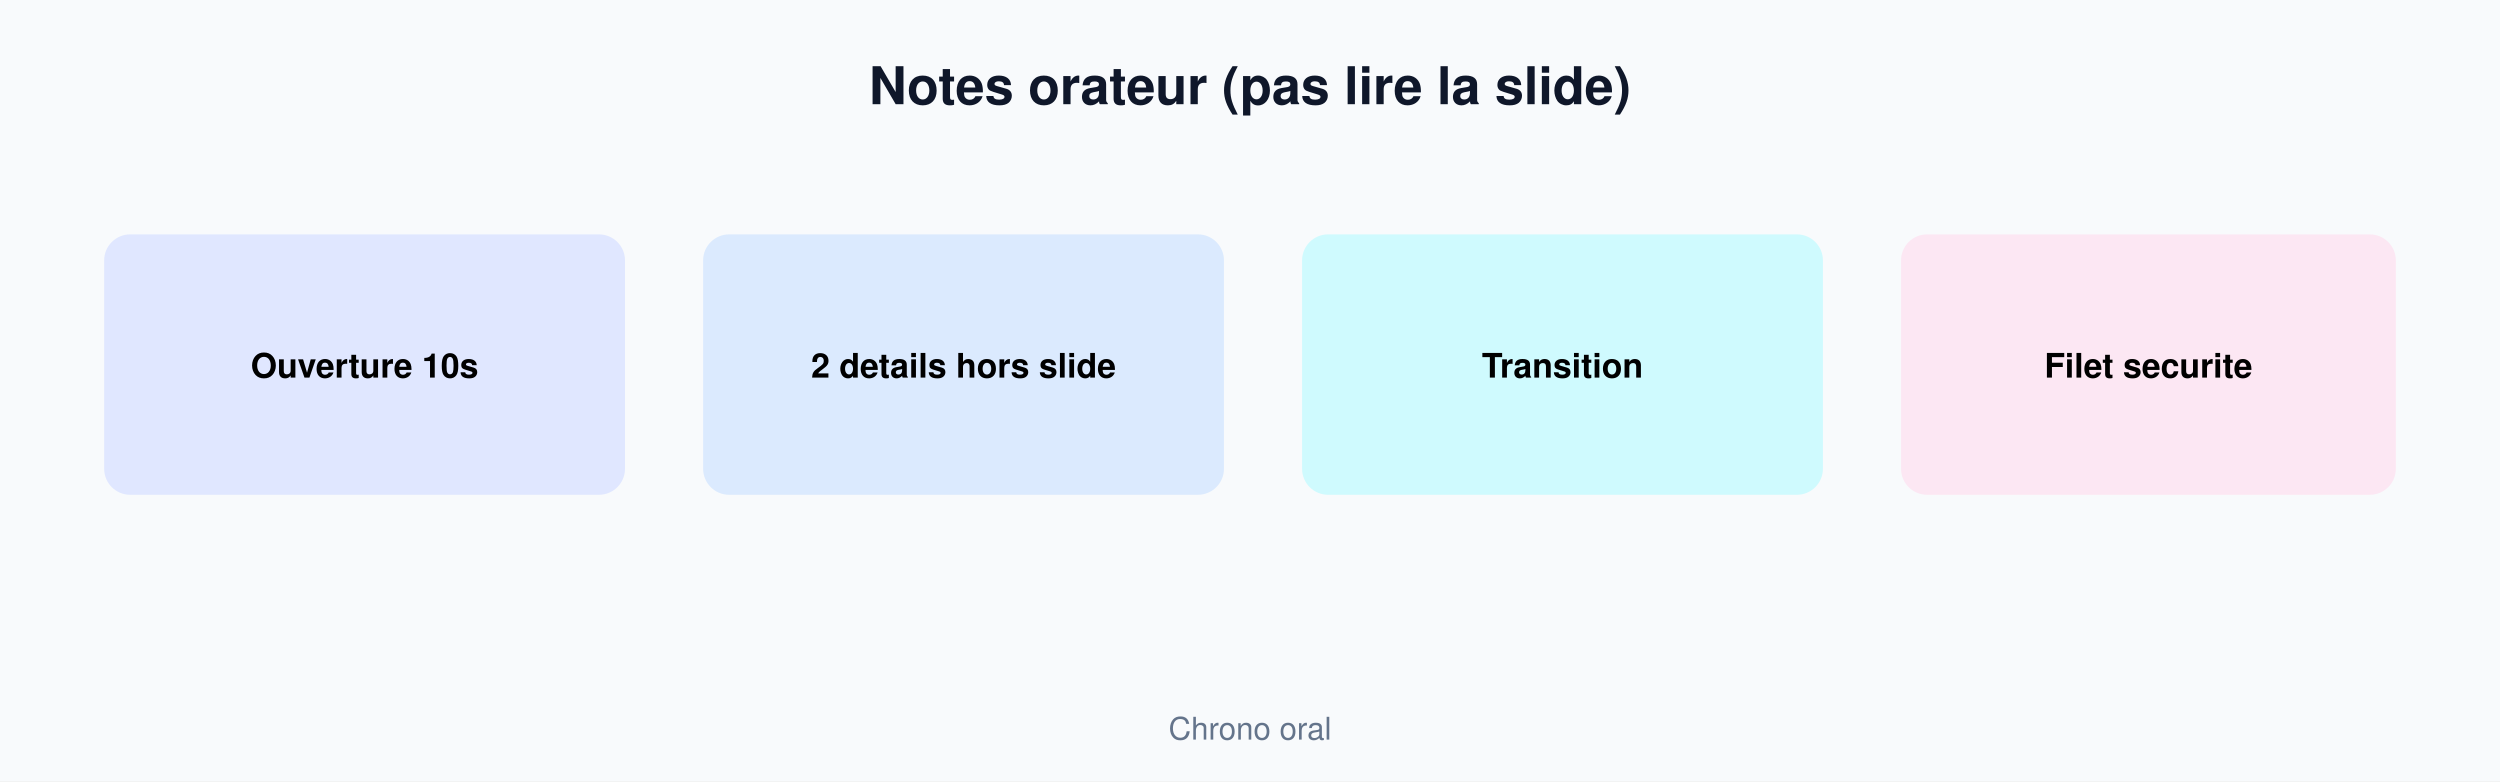
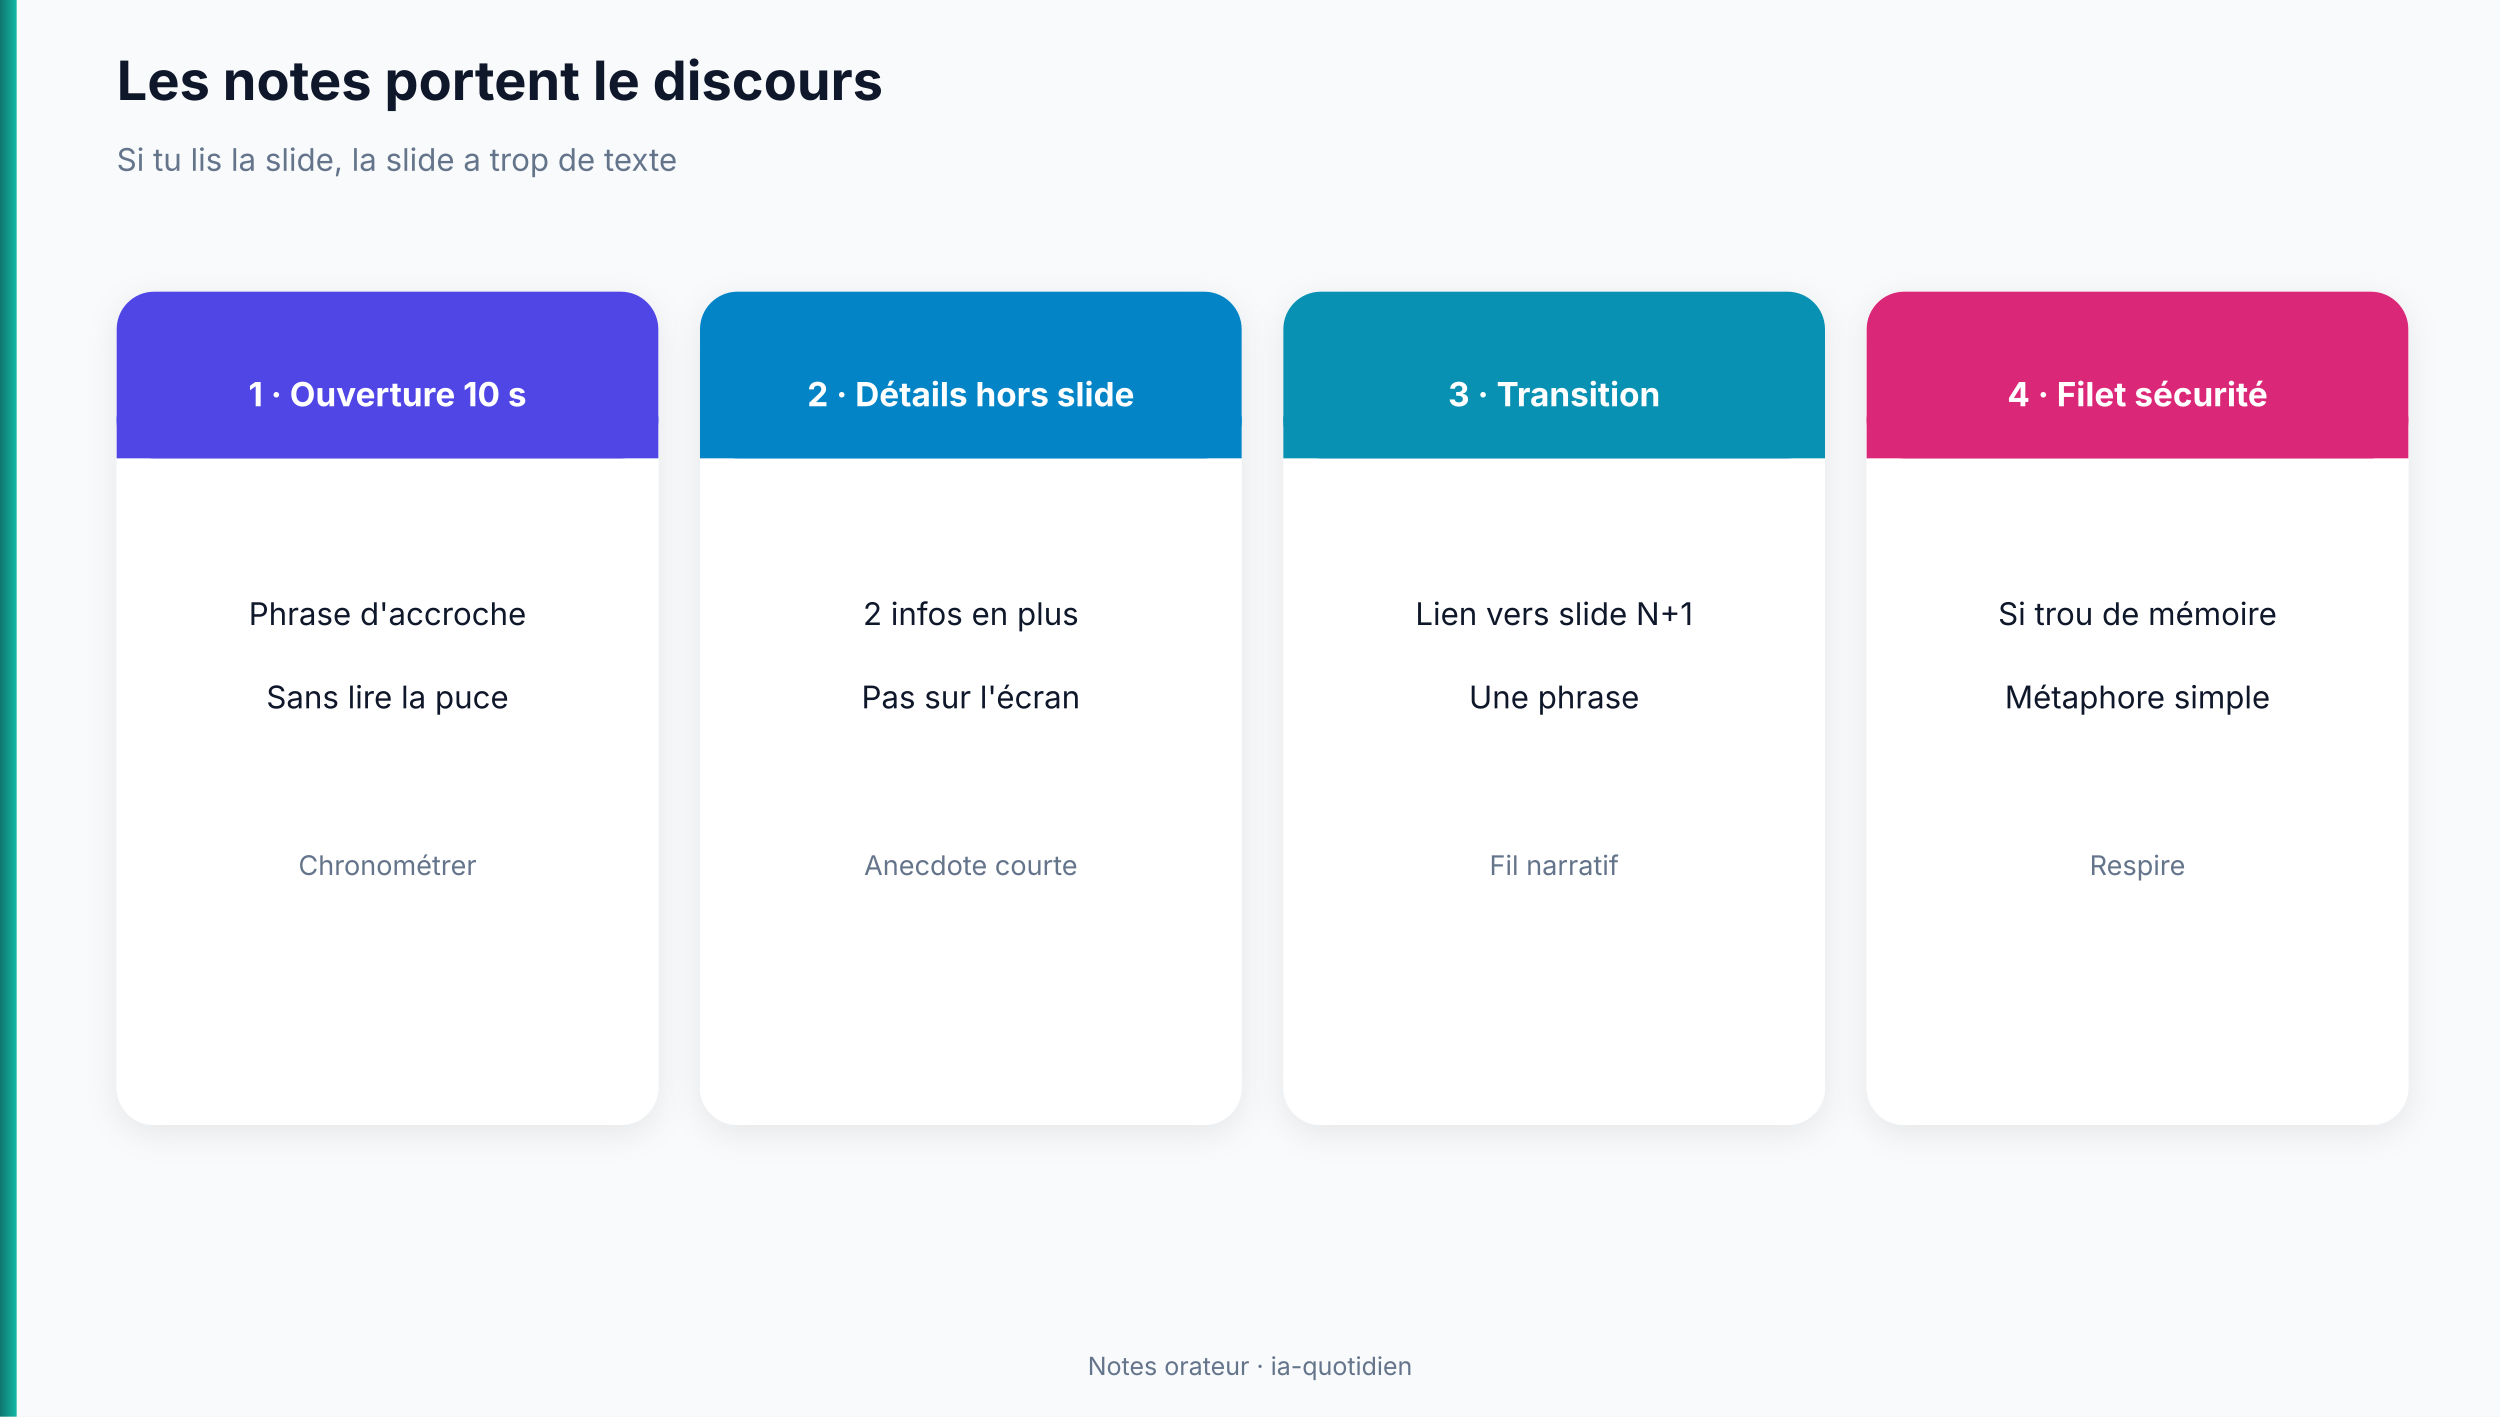
- <svg xmlns="http://www.w3.org/2000/svg" width="960" height="300" viewBox="0 0 960 300" role="img" aria-labelledby="t d">
-   <rect width="960" height="300" fill="#F8FAFC" />
-   <text x="480" y="40" text-anchor="middle" font-family="Helvetica,Arial,sans-serif" font-size="20" font-weight="700" fill="#0F172A">Notes orateur (pas lire la slide)</text>
-   <rect x="40" y="90" width="200" height="100" rx="10" fill="#E0E7FF" />
-   <text x="140" y="145" text-anchor="middle" font-family="Helvetica,Arial,sans-serif" font-size="13" font-weight="700">Ouverture 10s</text>
-   <rect x="270" y="90" width="200" height="100" rx="10" fill="#DBEAFE" />
-   <text x="370" y="145" text-anchor="middle" font-family="Helvetica,Arial,sans-serif" font-size="13" font-weight="700">2 details hors slide</text>
-   <rect x="500" y="90" width="200" height="100" rx="10" fill="#CFFAFE" />
-   <text x="600" y="145" text-anchor="middle" font-family="Helvetica,Arial,sans-serif" font-size="13" font-weight="700">Transition</text>
-   <rect x="730" y="90" width="190" height="100" rx="10" fill="#FCE7F3" />
-   <text x="825" y="145" text-anchor="middle" font-family="Helvetica,Arial,sans-serif" font-size="13" font-weight="700">Filet securite</text>
-   <text x="480" y="284" text-anchor="middle" font-family="Helvetica, Arial, sans-serif" font-size="12" fill="#64748B">Chrono oral</text>
+ <svg xmlns="http://www.w3.org/2000/svg" width="1200" height="680" viewBox="0 0 1200 680" role="img" aria-labelledby="t d">
+   <defs>
+     <filter id="s" x="-20%" y="-20%" width="140%" height="140%">
+       <feDropShadow dx="0" dy="4" stdDeviation="8" flood-color="#0F172A" flood-opacity="0.08" />
+     </filter>
+     <filter id="s2" x="-10%" y="-10%" width="130%" height="130%">
+       <feDropShadow dx="0" dy="2" stdDeviation="4" flood-color="#0F172A" flood-opacity="0.06" />
+     </filter>
+     <linearGradient id="gHead" x1="0" y1="0" x2="1" y2="0">
+       <stop offset="0%" stop-color="#0F766E" />
+       <stop offset="100%" stop-color="#14B8A6" />
+     </linearGradient>
+     <linearGradient id="gSoft" x1="0" y1="0" x2="0" y2="1">
+       <stop offset="0%" stop-color="#F0FDFA" />
+       <stop offset="100%" stop-color="#F8FAFC" />
+     </linearGradient>
+     <marker id="arr" markerWidth="10" markerHeight="10" refX="8" refY="3" orient="auto">
+       <path d="M0,0 L8,3 L0,6 Z" fill="#94A3B8" />
+     </marker>
+     <marker id="arrT" markerWidth="10" markerHeight="10" refX="8" refY="3" orient="auto">
+       <path d="M0,0 L8,3 L0,6 Z" fill="#0F766E" />
+     </marker>
+   </defs>
+   <rect width="1200" height="680" fill="#F8FAFC" />
+   <rect x="0" y="0" width="8" height="680" fill="url(#gHead)" />
+   <text x="56" y="48" font-family="Inter, ui-sans-serif, system-ui, -apple-system, 'Segoe UI', sans-serif" font-size="26" font-weight="700" fill="#0F172A">Les notes portent le discours</text>
+   <text x="56" y="82" font-family="Inter, ui-sans-serif, system-ui, -apple-system, 'Segoe UI', sans-serif" font-size="15" fill="#64748B">Si tu lis la slide, la slide a trop de texte</text>
+   <rect x="56" y="140" width="260" height="400" rx="18" fill="#FFFFFF" filter="url(#s)" />
+   <rect x="56" y="140" width="260" height="80" rx="18" fill="#4F46E5" />
+   <rect x="56" y="200" width="260" height="20" fill="#4F46E5" />
+   <text x="186" y="195" text-anchor="middle" font-family="Inter, ui-sans-serif, system-ui, -apple-system, 'Segoe UI', sans-serif" font-size="16" font-weight="700" fill="#fff">1 · Ouverture 10 s</text>
+   <text x="186" y="300" text-anchor="middle" font-family="Inter, ui-sans-serif, system-ui, -apple-system, 'Segoe UI', sans-serif" font-size="15" fill="#0F172A">Phrase d'accroche</text>
+   <text x="186" y="340" text-anchor="middle" font-family="Inter, ui-sans-serif, system-ui, -apple-system, 'Segoe UI', sans-serif" font-size="15" fill="#0F172A">Sans lire la puce</text>
+   <text x="186" y="420" text-anchor="middle" font-family="Inter, ui-sans-serif, system-ui, -apple-system, 'Segoe UI', sans-serif" font-size="13" fill="#64748B">Chronométrer</text>
+   <rect x="336" y="140" width="260" height="400" rx="18" fill="#FFFFFF" filter="url(#s)" />
+   <rect x="336" y="140" width="260" height="80" rx="18" fill="#0284C7" />
+   <rect x="336" y="200" width="260" height="20" fill="#0284C7" />
+   <text x="466" y="195" text-anchor="middle" font-family="Inter, ui-sans-serif, system-ui, -apple-system, 'Segoe UI', sans-serif" font-size="16" font-weight="700" fill="#fff">2 · Détails hors slide</text>
+   <text x="466" y="300" text-anchor="middle" font-family="Inter, ui-sans-serif, system-ui, -apple-system, 'Segoe UI', sans-serif" font-size="15" fill="#0F172A">2 infos en plus</text>
+   <text x="466" y="340" text-anchor="middle" font-family="Inter, ui-sans-serif, system-ui, -apple-system, 'Segoe UI', sans-serif" font-size="15" fill="#0F172A">Pas sur l'écran</text>
+   <text x="466" y="420" text-anchor="middle" font-family="Inter, ui-sans-serif, system-ui, -apple-system, 'Segoe UI', sans-serif" font-size="13" fill="#64748B">Anecdote courte</text>
+   <rect x="616" y="140" width="260" height="400" rx="18" fill="#FFFFFF" filter="url(#s)" />
+   <rect x="616" y="140" width="260" height="80" rx="18" fill="#0891B2" />
+   <rect x="616" y="200" width="260" height="20" fill="#0891B2" />
+   <text x="746" y="195" text-anchor="middle" font-family="Inter, ui-sans-serif, system-ui, -apple-system, 'Segoe UI', sans-serif" font-size="16" font-weight="700" fill="#fff">3 · Transition</text>
+   <text x="746" y="300" text-anchor="middle" font-family="Inter, ui-sans-serif, system-ui, -apple-system, 'Segoe UI', sans-serif" font-size="15" fill="#0F172A">Lien vers slide N+1</text>
+   <text x="746" y="340" text-anchor="middle" font-family="Inter, ui-sans-serif, system-ui, -apple-system, 'Segoe UI', sans-serif" font-size="15" fill="#0F172A">Une phrase</text>
+   <text x="746" y="420" text-anchor="middle" font-family="Inter, ui-sans-serif, system-ui, -apple-system, 'Segoe UI', sans-serif" font-size="13" fill="#64748B">Fil narratif</text>
+   <rect x="896" y="140" width="260" height="400" rx="18" fill="#FFFFFF" filter="url(#s)" />
+   <rect x="896" y="140" width="260" height="80" rx="18" fill="#DB2777" />
+   <rect x="896" y="200" width="260" height="20" fill="#DB2777" />
+   <text x="1026" y="195" text-anchor="middle" font-family="Inter, ui-sans-serif, system-ui, -apple-system, 'Segoe UI', sans-serif" font-size="16" font-weight="700" fill="#fff">4 · Filet sécurité</text>
+   <text x="1026" y="300" text-anchor="middle" font-family="Inter, ui-sans-serif, system-ui, -apple-system, 'Segoe UI', sans-serif" font-size="15" fill="#0F172A">Si trou de mémoire</text>
+   <text x="1026" y="340" text-anchor="middle" font-family="Inter, ui-sans-serif, system-ui, -apple-system, 'Segoe UI', sans-serif" font-size="15" fill="#0F172A">Métaphore simple</text>
+   <text x="1026" y="420" text-anchor="middle" font-family="Inter, ui-sans-serif, system-ui, -apple-system, 'Segoe UI', sans-serif" font-size="13" fill="#64748B">Respire</text>
+   <text x="600" y="660" text-anchor="middle" font-family="Inter, ui-sans-serif, system-ui, -apple-system, 'Segoe UI', sans-serif" font-size="12" fill="#64748B">Notes orateur · ia-quotidien</text>
</svg>
